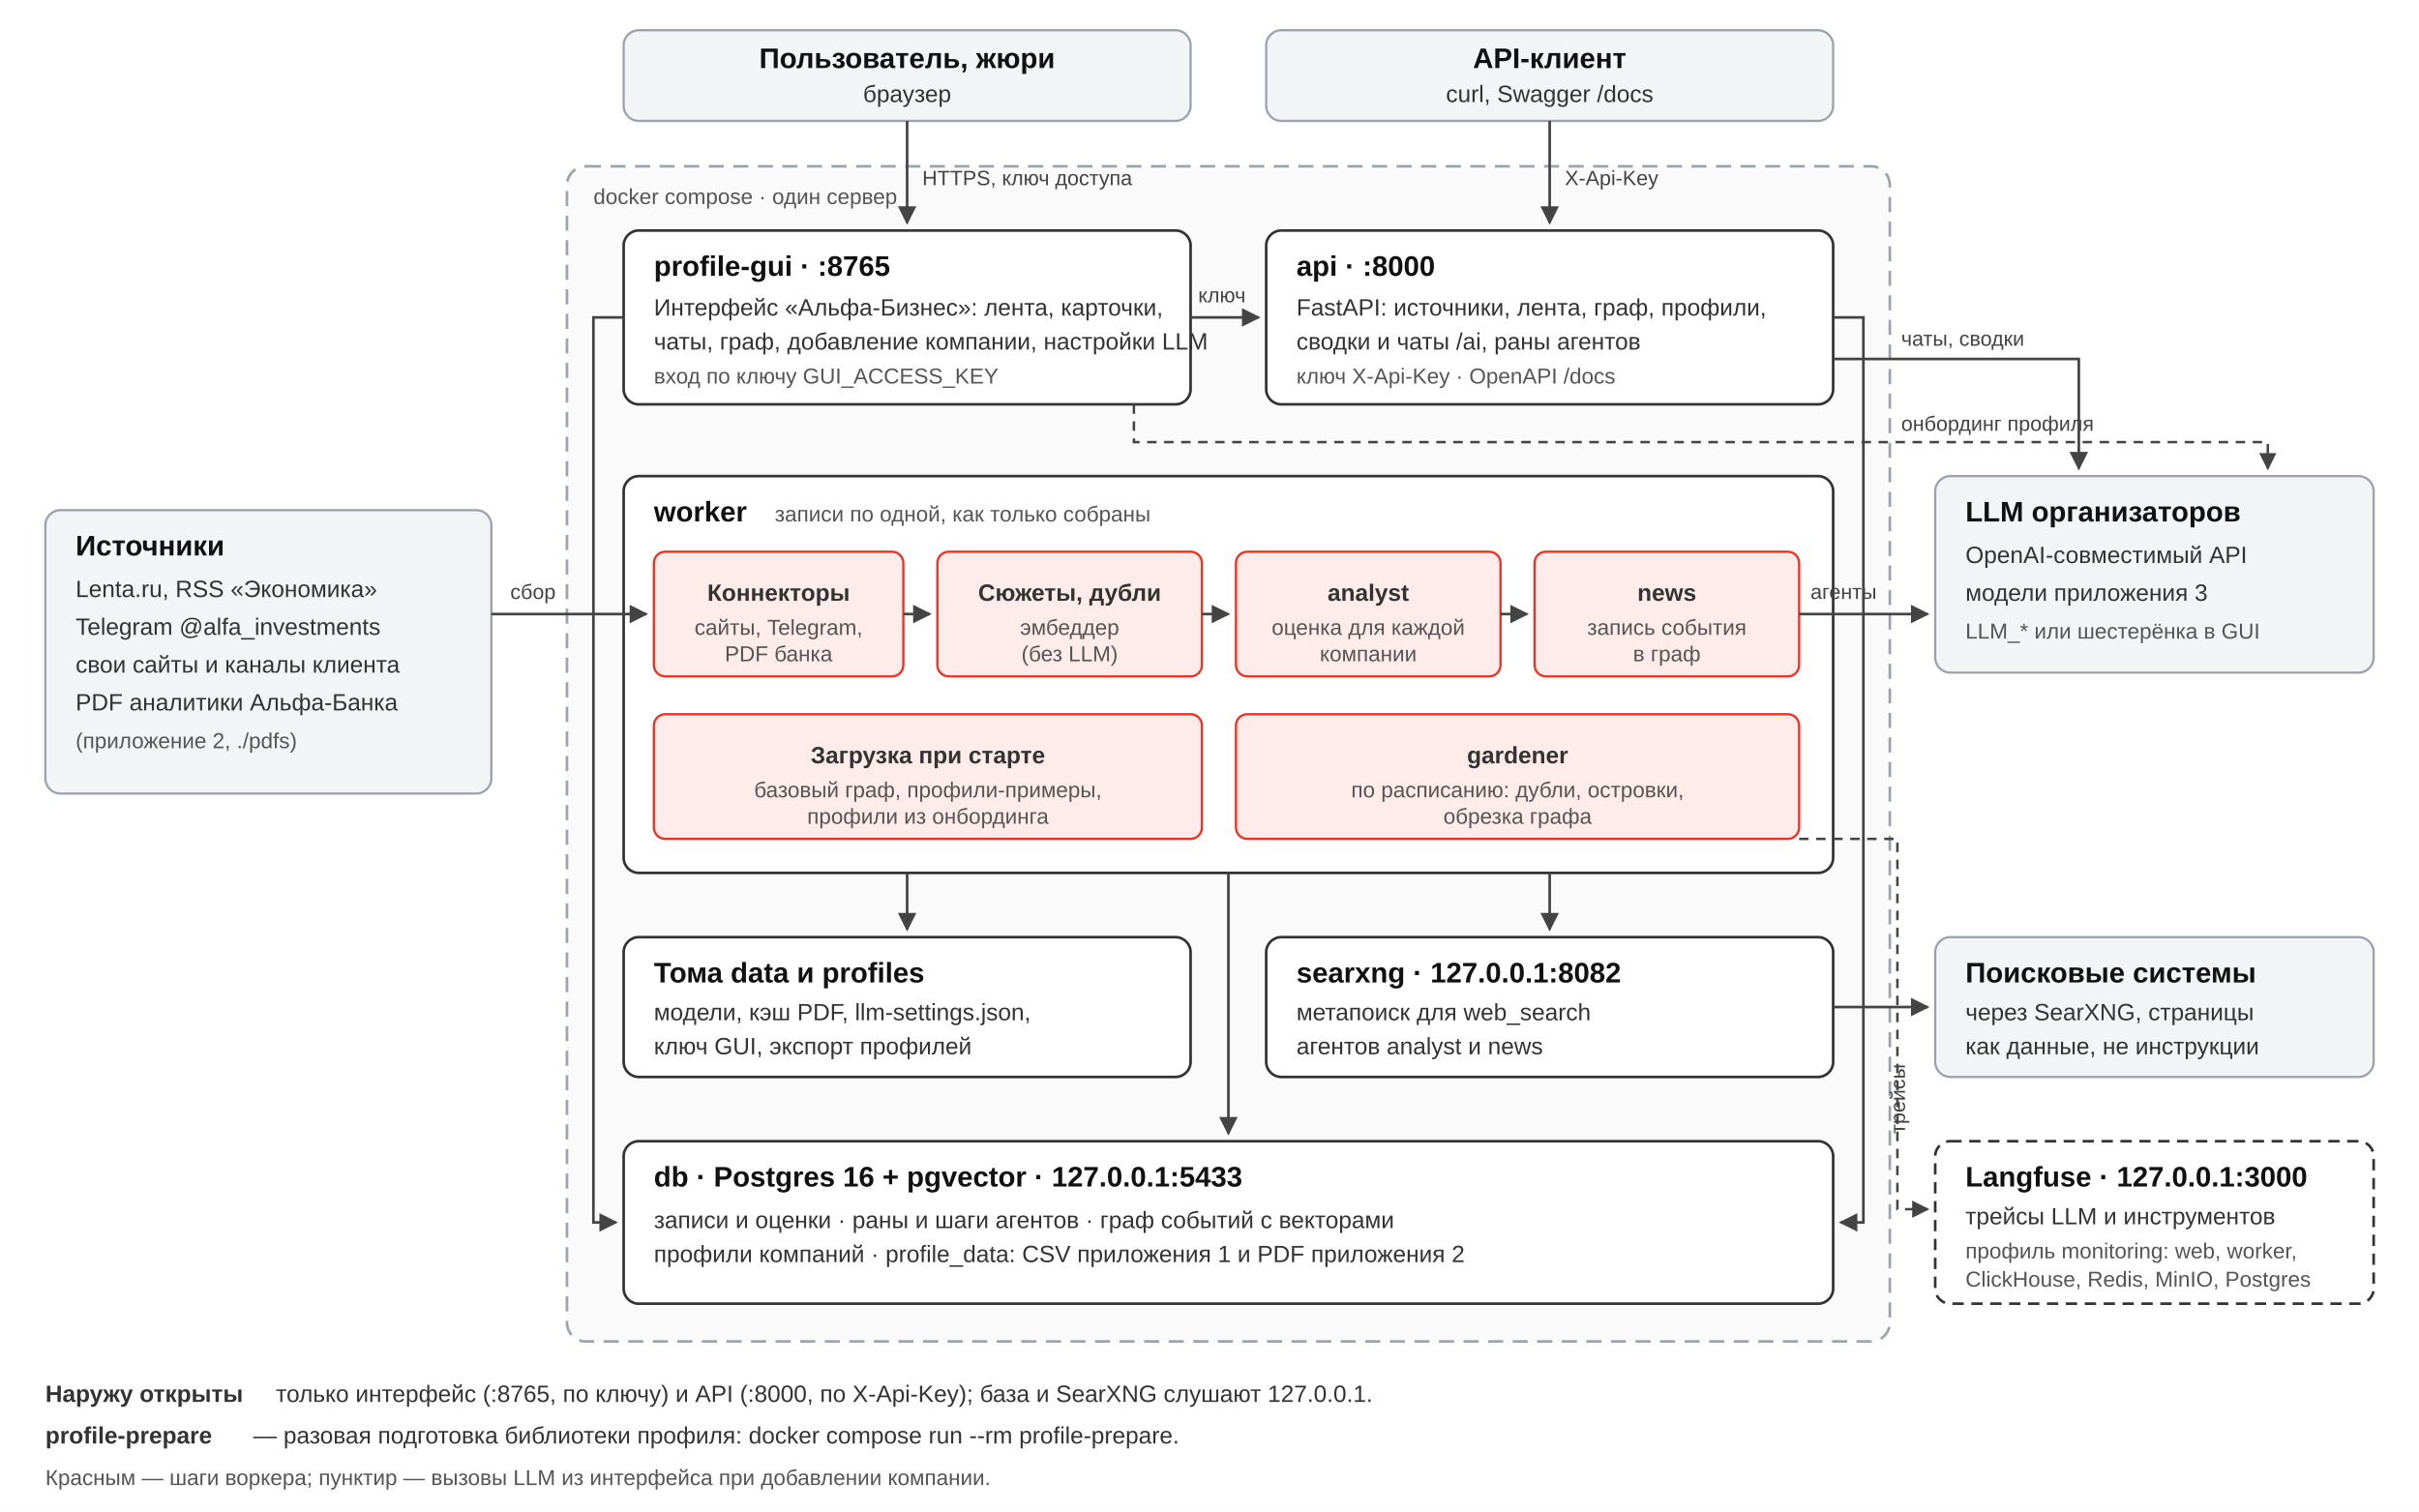
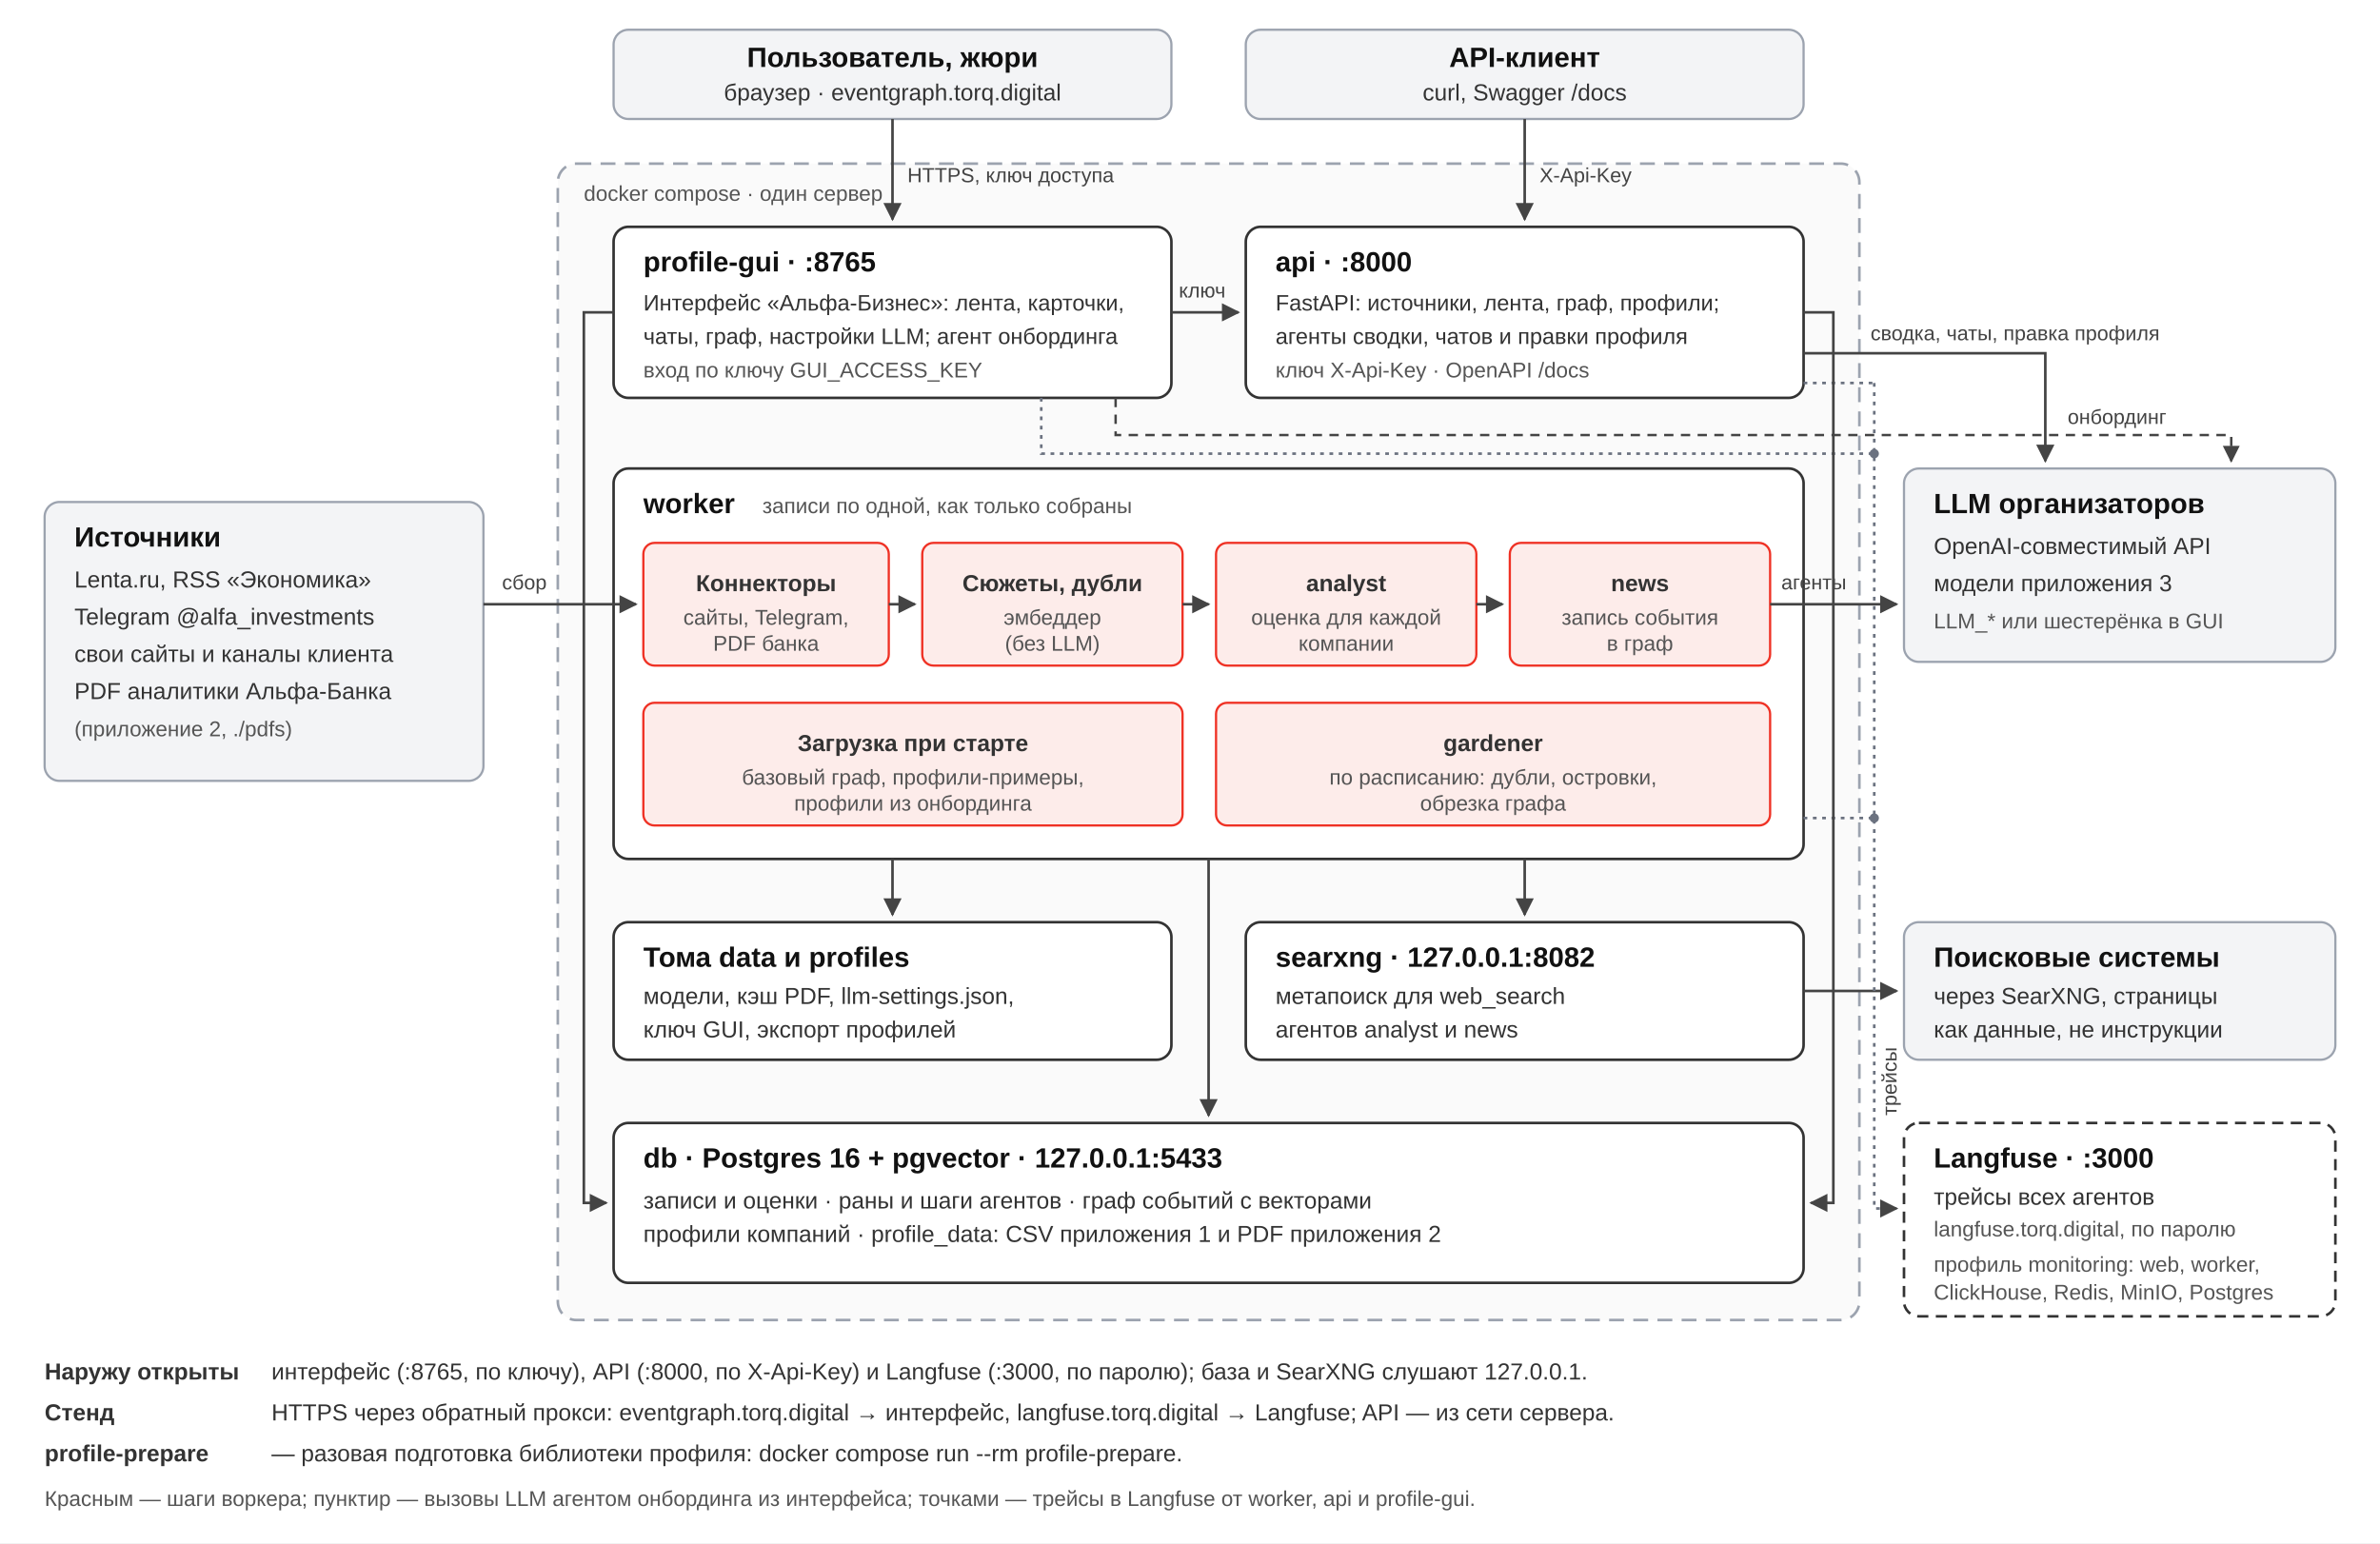
- <svg xmlns="http://www.w3.org/2000/svg" viewBox="0 0 1280 800" width="1280" height="800" font-family="Arial, Helvetica, sans-serif">
+ <svg xmlns="http://www.w3.org/2000/svg" viewBox="0 0 1280 830" width="1280" height="830" font-family="Arial, Helvetica, sans-serif">
  <defs>
    <marker id="a" viewBox="0 0 10 10" refX="9" refY="5" markerWidth="7" markerHeight="7" orient="auto-start-reverse">
      <path d="M0,0 L10,5 L0,10 z" fill="#444" />
    </marker>
  </defs>
-   <rect width="1280" height="800" fill="#fff" />
+   <rect width="1280" height="830" fill="#fff" />
  <rect x="300" y="88" width="700" height="622" rx="10" fill="#FAFAFA" stroke="#9CA3AF" stroke-width="1.4" stroke-dasharray="8 5" />
  <text x="314" y="108" font-size="11.5" fill="#555">docker compose · один сервер</text>
  <rect x="330" y="16" width="300" height="48" rx="8" fill="#F3F4F6" stroke="#9CA3AF" stroke-width="1.2" />
  <text x="480" y="36" text-anchor="middle" font-size="15" font-weight="bold" fill="#111">Пользователь, жюри</text>
-   <text x="480" y="54" text-anchor="middle" font-size="12.5" fill="#333">браузер</text>
+   <text x="480" y="54" text-anchor="middle" font-size="12.5" fill="#333">браузер · eventgraph.torq.digital</text>
  <rect x="670" y="16" width="300" height="48" rx="8" fill="#F3F4F6" stroke="#9CA3AF" stroke-width="1.2" />
  <text x="820" y="36" text-anchor="middle" font-size="15" font-weight="bold" fill="#111">API-клиент</text>
  <text x="820" y="54" text-anchor="middle" font-size="12.5" fill="#333">curl, Swagger /docs</text>
  <rect x="330" y="122" width="300" height="92" rx="8" fill="#fff" stroke="#333" stroke-width="1.4" />
  <text x="346" y="146" font-size="15" font-weight="bold" fill="#111">profile-gui · :8765</text>
-   <text x="346" y="167" font-size="12.5" fill="#333">Интерфейс «Альфа-Бизнес»: лента, карточки,</text>
-   <text x="346" y="185" font-size="12.5" fill="#333">чаты, граф, добавление компании, настройки LLM</text>
+   <text x="346" y="167" font-size="12" fill="#333">Интерфейс «Альфа-Бизнес»: лента, карточки,</text>
+   <text x="346" y="185" font-size="12" fill="#333">чаты, граф, настройки LLM; агент онбординга</text>
  <text x="346" y="203" font-size="11.5" fill="#555">вход по ключу GUI_ACCESS_KEY</text>
  <rect x="670" y="122" width="300" height="92" rx="8" fill="#fff" stroke="#333" stroke-width="1.4" />
  <text x="686" y="146" font-size="15" font-weight="bold" fill="#111">api · :8000</text>
-   <text x="686" y="167" font-size="12.5" fill="#333">FastAPI: источники, лента, граф, профили,</text>
-   <text x="686" y="185" font-size="12.5" fill="#333">сводки и чаты /ai, раны агентов</text>
+   <text x="686" y="167" font-size="12" fill="#333">FastAPI: источники, лента, граф, профили;</text>
+   <text x="686" y="185" font-size="12" fill="#333">агенты сводки, чатов и правки профиля</text>
  <text x="686" y="203" font-size="11.5" fill="#555">ключ X-Api-Key · OpenAPI /docs</text>
  <rect x="330" y="252" width="640" height="210" rx="8" fill="#fff" stroke="#333" stroke-width="1.4" />
  <text x="346" y="276" font-size="15" font-weight="bold" fill="#111">worker</text>
  <text x="410" y="276" font-size="11.5" fill="#555">записи по одной, как только собраны</text>
  <rect x="346" y="292" width="132" height="66" rx="6" fill="#FDECEA" stroke="#EF3124" stroke-width="1.2" />
  <text x="412" y="318" text-anchor="middle" font-size="12.5" fill="#333" font-weight="bold">Коннекторы</text>
  <text x="412" y="336" text-anchor="middle" font-size="11.5" fill="#555">сайты, Telegram,</text>
  <text x="412" y="350" text-anchor="middle" font-size="11.5" fill="#555">PDF банка</text>
  <rect x="496" y="292" width="140" height="66" rx="6" fill="#FDECEA" stroke="#EF3124" stroke-width="1.2" />
  <text x="566" y="318" text-anchor="middle" font-size="12.5" fill="#333" font-weight="bold">Сюжеты, дубли</text>
  <text x="566" y="336" text-anchor="middle" font-size="11.5" fill="#555">эмбеддер</text>
  <text x="566" y="350" text-anchor="middle" font-size="11.5" fill="#555">(без LLM)</text>
  <rect x="654" y="292" width="140" height="66" rx="6" fill="#FDECEA" stroke="#EF3124" stroke-width="1.2" />
  <text x="724" y="318" text-anchor="middle" font-size="12.5" fill="#333" font-weight="bold">analyst</text>
  <text x="724" y="336" text-anchor="middle" font-size="11.5" fill="#555">оценка для каждой</text>
  <text x="724" y="350" text-anchor="middle" font-size="11.5" fill="#555">компании</text>
  <rect x="812" y="292" width="140" height="66" rx="6" fill="#FDECEA" stroke="#EF3124" stroke-width="1.2" />
  <text x="882" y="318" text-anchor="middle" font-size="12.5" fill="#333" font-weight="bold">news</text>
  <text x="882" y="336" text-anchor="middle" font-size="11.5" fill="#555">запись события</text>
  <text x="882" y="350" text-anchor="middle" font-size="11.5" fill="#555">в граф</text>
  <path d="M478,325 H492" fill="none" stroke="#444" stroke-width="1.4" marker-end="url(#a)" />
  <path d="M636,325 H650" fill="none" stroke="#444" stroke-width="1.4" marker-end="url(#a)" />
  <path d="M794,325 H808" fill="none" stroke="#444" stroke-width="1.4" marker-end="url(#a)" />
  <rect x="346" y="378" width="290" height="66" rx="6" fill="#FDECEA" stroke="#EF3124" stroke-width="1.2" />
  <text x="491" y="404" text-anchor="middle" font-size="12.5" fill="#333" font-weight="bold">Загрузка при старте</text>
  <text x="491" y="422" text-anchor="middle" font-size="11.5" fill="#555">базовый граф, профили-примеры,</text>
  <text x="491" y="436" text-anchor="middle" font-size="11.5" fill="#555">профили из онбординга</text>
  <rect x="654" y="378" width="298" height="66" rx="6" fill="#FDECEA" stroke="#EF3124" stroke-width="1.2" />
  <text x="803" y="404" text-anchor="middle" font-size="12.5" fill="#333" font-weight="bold">gardener</text>
  <text x="803" y="422" text-anchor="middle" font-size="11.5" fill="#555">по расписанию: дубли, островки,</text>
  <text x="803" y="436" text-anchor="middle" font-size="11.5" fill="#555">обрезка графа</text>
  <rect x="330" y="496" width="300" height="74" rx="8" fill="#fff" stroke="#333" stroke-width="1.4" />
  <text x="346" y="520" font-size="15" font-weight="bold" fill="#111">Тома data и profiles</text>
  <text x="346" y="540" font-size="12.5" fill="#333">модели, кэш PDF, llm-settings.json,</text>
  <text x="346" y="558" font-size="12.5" fill="#333">ключ GUI, экспорт профилей</text>
  <rect x="670" y="496" width="300" height="74" rx="8" fill="#fff" stroke="#333" stroke-width="1.4" />
  <text x="686" y="520" font-size="15" font-weight="bold" fill="#111">searxng · 127.0.0.1:8082</text>
  <text x="686" y="540" font-size="12.5" fill="#333">метапоиск для web_search</text>
  <text x="686" y="558" font-size="12.5" fill="#333">агентов analyst и news</text>
  <rect x="330" y="604" width="640" height="86" rx="8" fill="#fff" stroke="#333" stroke-width="1.4" />
  <text x="346" y="628" font-size="15" font-weight="bold" fill="#111">db · Postgres 16 + pgvector · 127.0.0.1:5433</text>
  <text x="346" y="650" font-size="12.5" fill="#333">записи и оценки · раны и шаги агентов · граф событий с векторами</text>
  <text x="346" y="668" font-size="12.5" fill="#333">профили компаний · profile_data: CSV приложения 1 и PDF приложения 2</text>
  <rect x="24" y="270" width="236" height="150" rx="8" fill="#F3F4F6" stroke="#9CA3AF" stroke-width="1.2" />
  <text x="40" y="294" font-size="15" font-weight="bold" fill="#111">Источники</text>
  <text x="40" y="316" font-size="12.5" fill="#333">Lenta.ru, RSS «Экономика»</text>
  <text x="40" y="336" font-size="12.5" fill="#333">Telegram @alfa_investments</text>
  <text x="40" y="356" font-size="12.5" fill="#333">свои сайты и каналы клиента</text>
  <text x="40" y="376" font-size="12.5" fill="#333">PDF аналитики Альфа-Банка</text>
  <text x="40" y="396" font-size="11.5" fill="#555">(приложение 2, ./pdfs)</text>
  <rect x="1024" y="252" width="232" height="104" rx="8" fill="#F3F4F6" stroke="#9CA3AF" stroke-width="1.2" />
  <text x="1040" y="276" font-size="15" font-weight="bold" fill="#111">LLM организаторов</text>
  <text x="1040" y="298" font-size="12.5" fill="#333">OpenAI-совместимый API</text>
  <text x="1040" y="318" font-size="12.5" fill="#333">модели приложения 3</text>
  <text x="1040" y="338" font-size="11.5" fill="#555">LLM_* или шестерёнка в GUI</text>
  <rect x="1024" y="496" width="232" height="74" rx="8" fill="#F3F4F6" stroke="#9CA3AF" stroke-width="1.2" />
  <text x="1040" y="520" font-size="15" font-weight="bold" fill="#111">Поисковые системы</text>
  <text x="1040" y="540" font-size="12.5" fill="#333">через SearXNG, страницы</text>
  <text x="1040" y="558" font-size="12.5" fill="#333">как данные, не инструкции</text>
  <path d="M480,64 V118" fill="none" stroke="#444" stroke-width="1.4" marker-end="url(#a)" />
  <text x="488" y="98" font-size="11" fill="#444">HTTPS, ключ доступа</text>
  <path d="M820,64 V118" fill="none" stroke="#444" stroke-width="1.4" marker-end="url(#a)" />
  <text x="828" y="98" font-size="11" fill="#444">X-Api-Key</text>
  <path d="M630,168 H666" fill="none" stroke="#444" stroke-width="1.4" marker-end="url(#a)" />
  <text x="634" y="160" font-size="11" fill="#444">ключ</text>
  <path d="M260,325 H342" fill="none" stroke="#444" stroke-width="1.4" marker-end="url(#a)" />
  <text x="270" y="317" font-size="11" fill="#444">сбор</text>
  <path d="M952,325 H1020" fill="none" stroke="#444" stroke-width="1.4" marker-end="url(#a)" />
  <path d="M970,190 H1100 V248" fill="none" stroke="#444" stroke-width="1.4" marker-end="url(#a)" />
-   <text x="1006" y="183" font-size="11" fill="#444">чаты, сводки</text>
+   <text x="1006" y="183" font-size="11" fill="#444">сводка, чаты, правка профиля</text>
  <path d="M600,214 V234 H1200 V248" fill="none" stroke="#444" stroke-width="1.3" stroke-dasharray="5 4" marker-end="url(#a)" />
-   <text x="1006" y="228" font-size="11" fill="#444">онбординг профиля</text>
+   <text x="1112" y="228" font-size="11" fill="#444">онбординг</text>
  <text x="958" y="317" font-size="11" fill="#444">агенты</text>
  <path d="M820,462 V492" fill="none" stroke="#444" stroke-width="1.4" marker-end="url(#a)" />
  <path d="M970,533 H1020" fill="none" stroke="#444" stroke-width="1.4" marker-end="url(#a)" />
  <path d="M480,462 V492" fill="none" stroke="#444" stroke-width="1.4" marker-end="url(#a)" />
  <path d="M650,462 V600" fill="none" stroke="#444" stroke-width="1.4" marker-end="url(#a)" />
-   <rect x="1024" y="604" width="232" height="86" rx="8" fill="#fff" stroke="#333" stroke-width="1.4" stroke-dasharray="6 4" />
-   <text x="1040" y="628" font-size="15" font-weight="bold" fill="#111">Langfuse · 127.0.0.1:3000</text>
-   <text x="1040" y="648" font-size="12.5" fill="#333">трейсы LLM и инструментов</text>
-   <text x="1040" y="666" font-size="11.5" fill="#555">профиль monitoring: web, worker,</text>
-   <text x="1040" y="681" font-size="11.5" fill="#555">ClickHouse, Redis, MinIO, Postgres</text>
-   <path d="M952,444 H1004 V640 H1020" fill="none" stroke="#444" stroke-width="1.3" stroke-dasharray="5 4" marker-end="url(#a)" />
-   <text x="1008" y="600" font-size="11" fill="#444" transform="rotate(-90 1008 600)">трейсы</text>
+   <rect x="1024" y="604" width="232" height="104" rx="8" fill="#fff" stroke="#333" stroke-width="1.4" stroke-dasharray="6 4" />
+   <text x="1040" y="628" font-size="15" font-weight="bold" fill="#111">Langfuse · :3000</text>
+   <text x="1040" y="648" font-size="12.5" fill="#333">трейсы всех агентов</text>
+   <text x="1040" y="665" font-size="11.5" fill="#555">langfuse.torq.digital, по паролю</text>
+   <text x="1040" y="684" font-size="11.5" fill="#555">профиль monitoring: web, worker,</text>
+   <text x="1040" y="699" font-size="11.5" fill="#555">ClickHouse, Redis, MinIO, Postgres</text>
+   <path d="M560,214 V244 H1008" fill="none" stroke="#6B7280" stroke-width="1.4" stroke-dasharray="2 3" />
+   <path d="M970,206 H1008" fill="none" stroke="#6B7280" stroke-width="1.4" stroke-dasharray="2 3" />
+   <path d="M970,440 H1008" fill="none" stroke="#6B7280" stroke-width="1.4" stroke-dasharray="2 3" />
+   <path d="M1008,206 V650 H1020" fill="none" stroke="#6B7280" stroke-width="1.4" stroke-dasharray="2 3" marker-end="url(#a)" />
+   <circle cx="1008" cy="244" r="2.5" fill="#6B7280" />
+   <circle cx="1008" cy="440" r="2.5" fill="#6B7280" />
+   <text x="1020" y="600" font-size="11" fill="#444" transform="rotate(-90 1020 600)">трейсы</text>
  <path d="M330,168 H314 V647 H326" fill="none" stroke="#444" stroke-width="1.4" marker-end="url(#a)" />
  <path d="M970,168 H986 V647 H974" fill="none" stroke="#444" stroke-width="1.4" marker-end="url(#a)" />
  <text x="24" y="742" font-size="12.5" fill="#333" font-weight="bold">Наружу открыты</text>
-   <text x="146" y="742" font-size="12.5" fill="#333">только интерфейс (:8765, по ключу) и API (:8000, по X-Api-Key); база и SearXNG слушают 127.0.0.1.</text>
-   <text x="24" y="764" font-size="12.5" fill="#333" font-weight="bold">profile-prepare</text>
-   <text x="134" y="764" font-size="12.5" fill="#333">— разовая подготовка библиотеки профиля: docker compose run --rm profile-prepare.</text>
-   <text x="24" y="786" font-size="11.5" fill="#555">Красным — шаги воркера; пунктир — вызовы LLM из интерфейса при добавлении компании.</text>
+   <text x="146" y="742" font-size="12.5" fill="#333">интерфейс (:8765, по ключу), API (:8000, по X-Api-Key) и Langfuse (:3000, по паролю); база и SearXNG слушают 127.0.0.1.</text>
+   <text x="24" y="764" font-size="12.5" fill="#333" font-weight="bold">Стенд</text>
+   <text x="146" y="764" font-size="12.5" fill="#333">HTTPS через обратный прокси: eventgraph.torq.digital → интерфейс, langfuse.torq.digital → Langfuse; API — из сети сервера.</text>
+   <text x="24" y="786" font-size="12.5" fill="#333" font-weight="bold">profile-prepare</text>
+   <text x="146" y="786" font-size="12.5" fill="#333">— разовая подготовка библиотеки профиля: docker compose run --rm profile-prepare.</text>
+   <text x="24" y="810" font-size="11.5" fill="#555">Красным — шаги воркера; пунктир — вызовы LLM агентом онбординга из интерфейса; точками — трейсы в Langfuse от worker, api и profile-gui.</text>
</svg>
